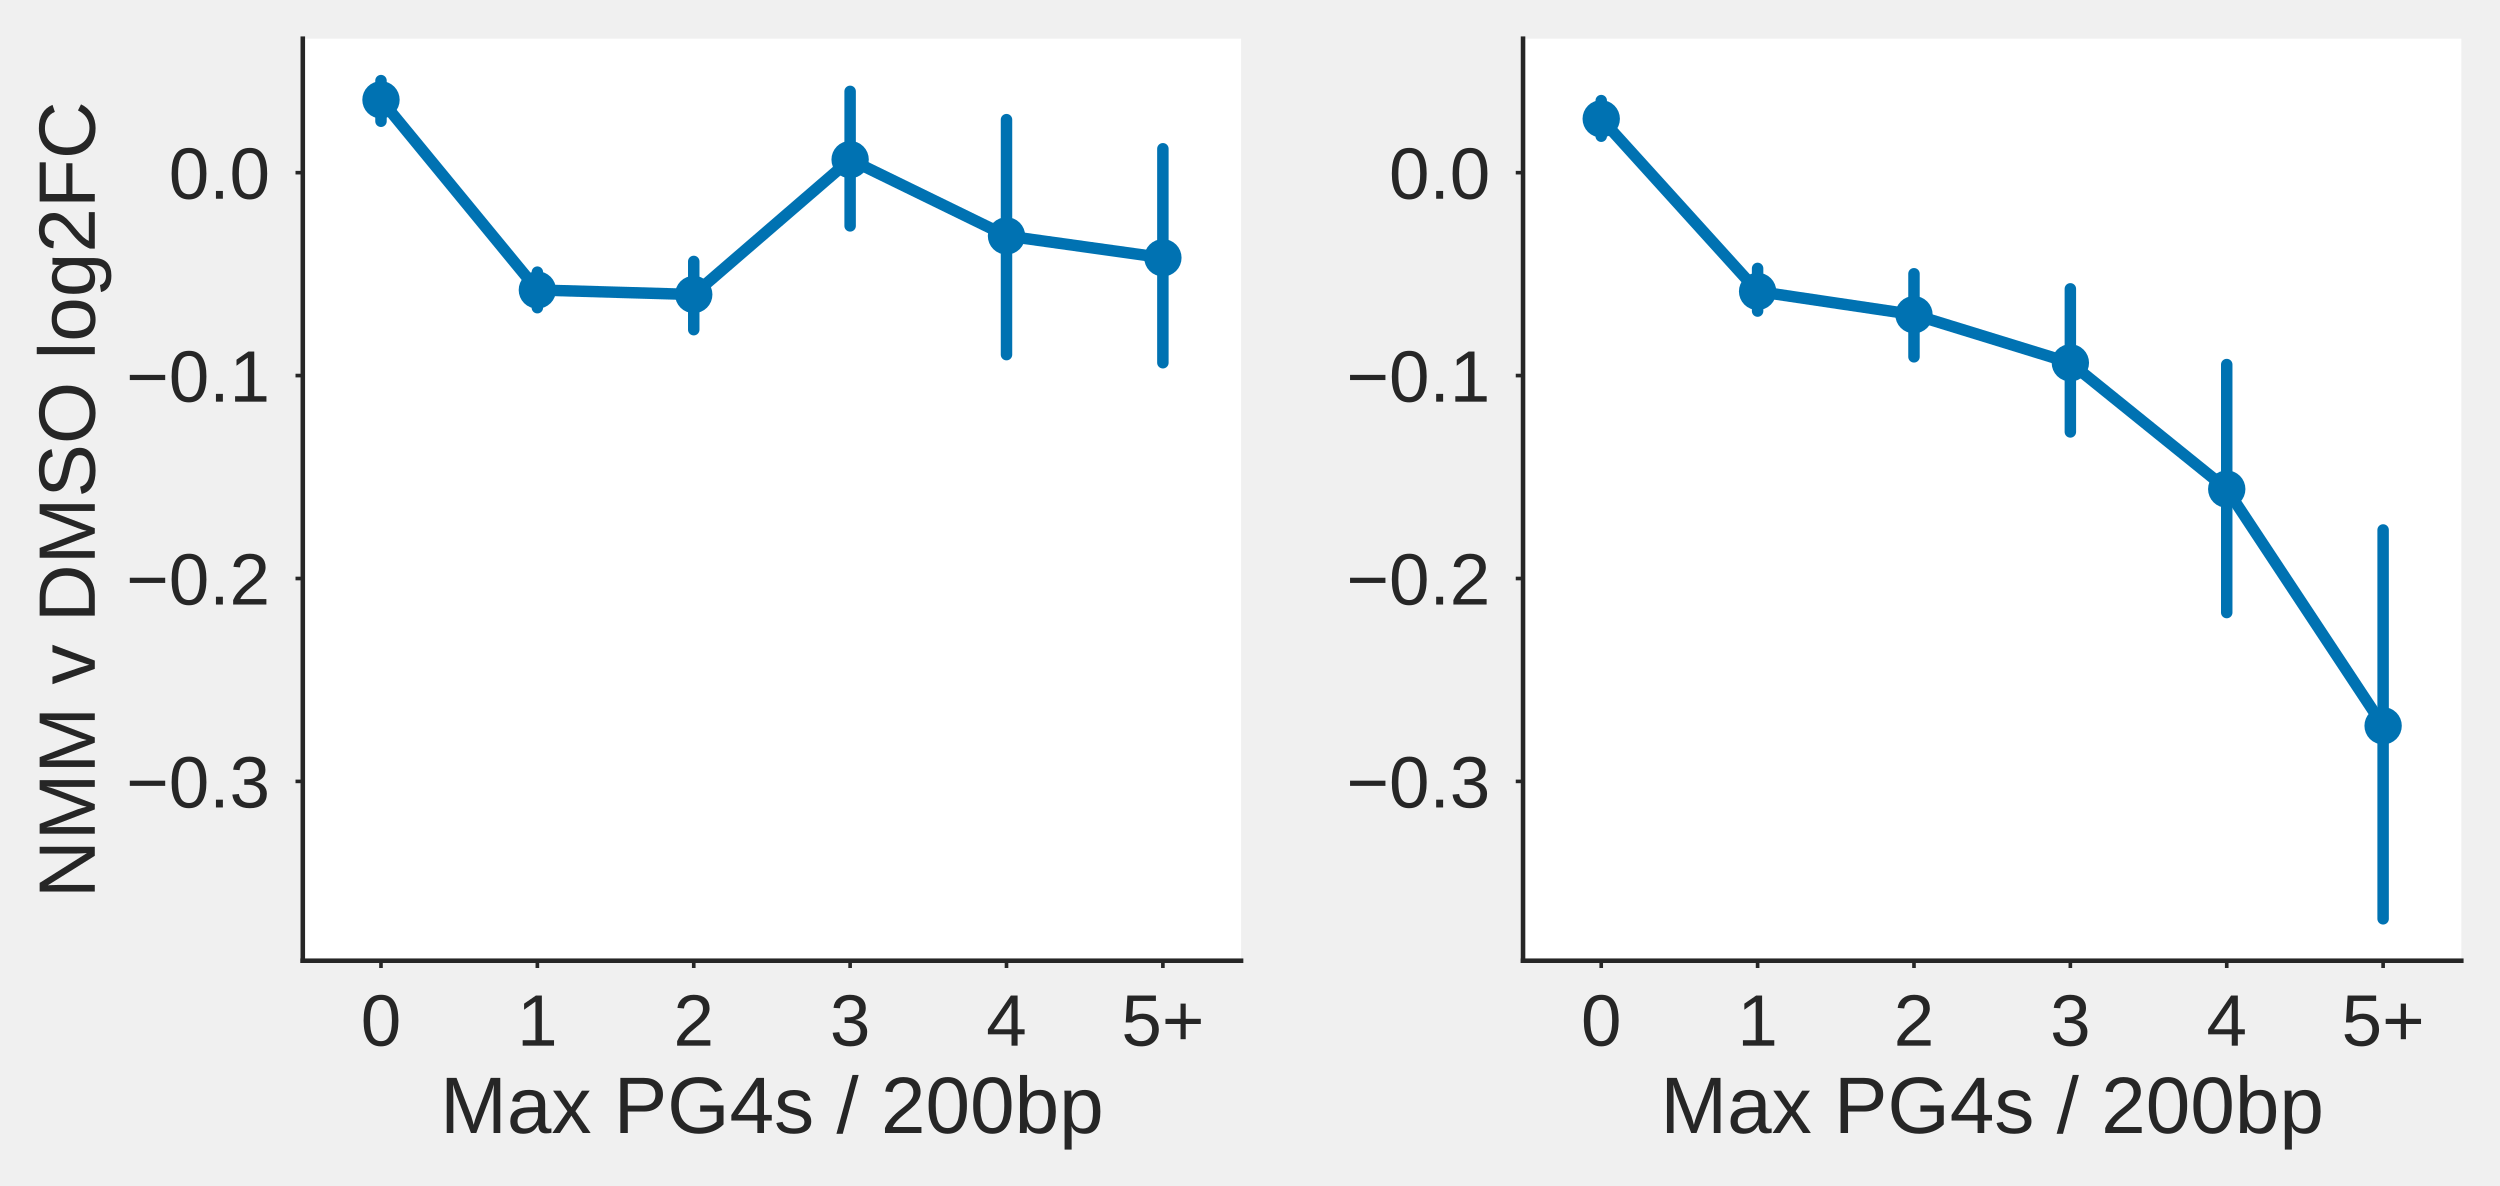
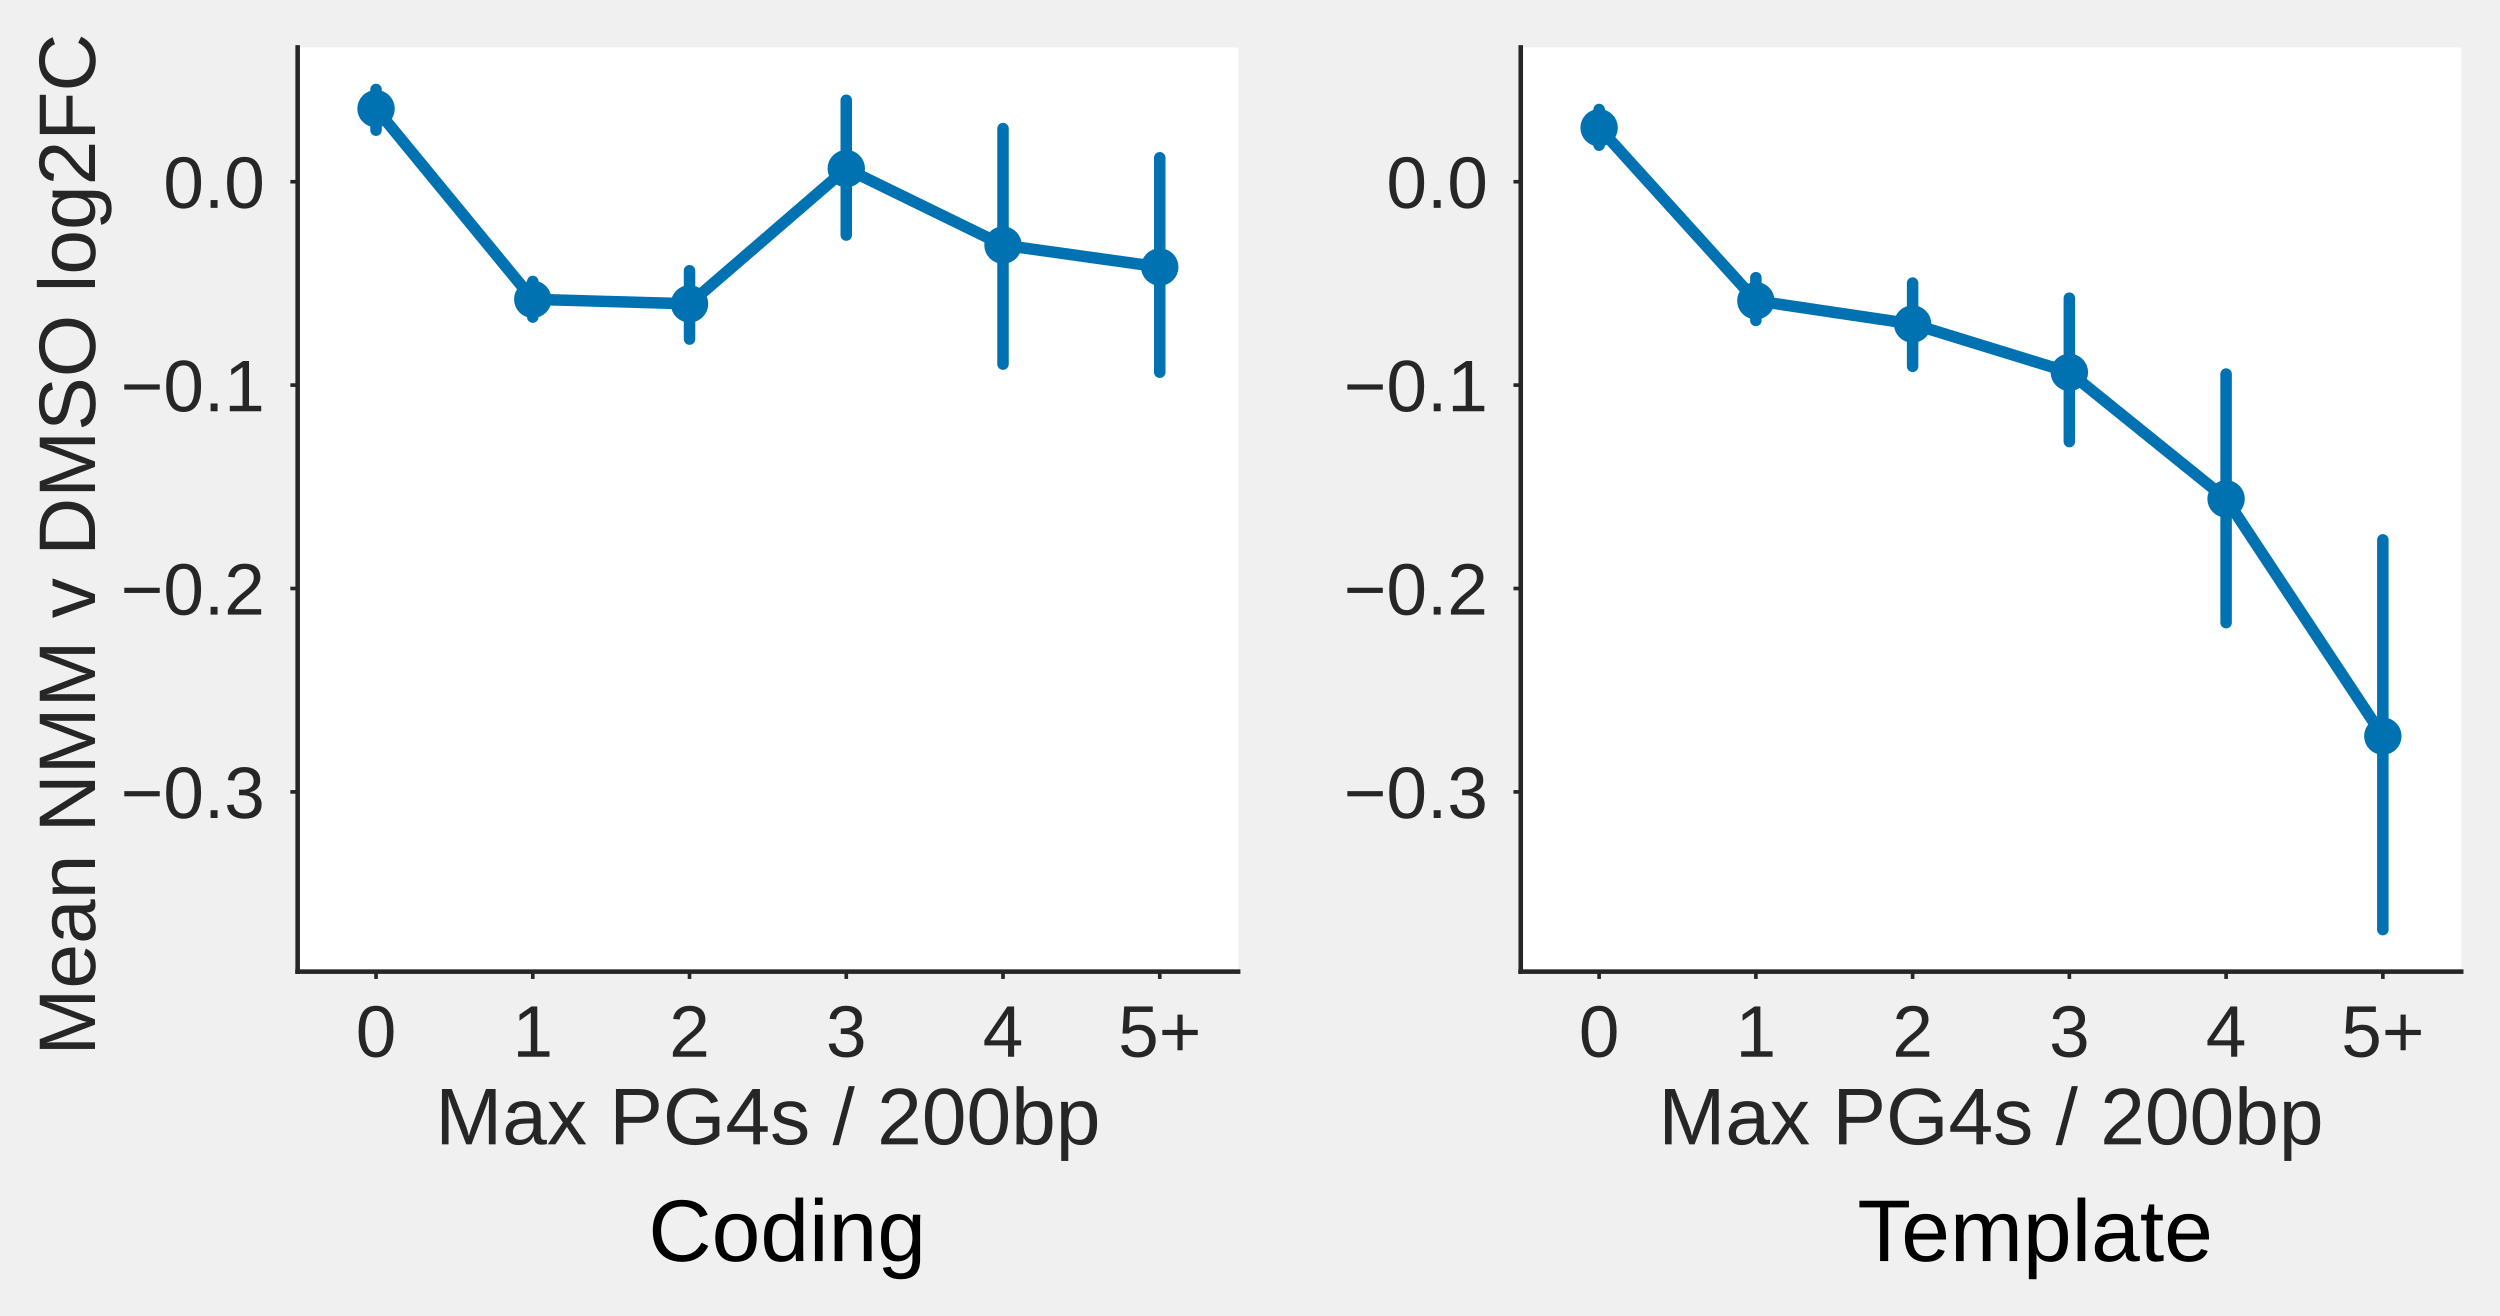
- <svg xmlns="http://www.w3.org/2000/svg" xmlns:xlink="http://www.w3.org/1999/xlink" height="325.463pt" version="1.1" viewBox="0 0 686.424 325.463" width="686.424pt" id="svg2">
+ <svg xmlns="http://www.w3.org/2000/svg" xmlns:xlink="http://www.w3.org/1999/xlink" height="360.485pt" version="1.1" viewBox="0 0 684.824 360.485" width="684.824pt" id="svg2">
  <defs id="defs4" style="stroke-linecap:butt;stroke-linejoin:round">
    <style type="text/css" id="style6">
*{stroke-linecap:butt;stroke-linejoin:round;}
  </style>
  </defs>
-   <g id="figure_1" style="stroke-linecap:butt;stroke-linejoin:round" transform="translate(-15.28109,-18.295)">
+   <g id="figure_1" style="stroke-linecap:butt;stroke-linejoin:round" transform="translate(-16.8811,-15.92426)">
    <g id="patch_1" style="stroke-linecap:butt;stroke-linejoin:round" />
    <g id="axes_1" style="stroke-linecap:butt;stroke-linejoin:round">
      <g id="patch_2" style="stroke-linecap:butt;stroke-linejoin:round">
        <path d="m 98.42,282.08 257.62,0 0,-253.16 -257.62,0 z" style="fill:#ffffff;stroke-linecap:butt;stroke-linejoin:round" id="path14" />
      </g>
      <g id="matplotlib.axis_1" style="stroke-linecap:butt;stroke-linejoin:round">
        <g id="xtick_1" style="stroke-linecap:butt;stroke-linejoin:round">
          <g id="line2d_1" style="stroke-linecap:butt;stroke-linejoin:round">
            <defs id="defs19">
              <path d="M 0,0 0,2" id="mc9d49949bc" style="stroke:#262626;stroke-linecap:butt;stroke-linejoin:round" />
            </defs>
            <g id="g22" style="stroke-linecap:butt;stroke-linejoin:round">
              <use style="fill:#262626;stroke:#262626;stroke-linecap:butt;stroke-linejoin:round" x="119.888" xlink:href="#mc9d49949bc" y="282.08" id="use24" width="100%" height="100%" />
            </g>
          </g>
          <g id="text_1" style="stroke-linecap:butt;stroke-linejoin:round">
            <text style="font-style:normal;font-weight:normal;font-size:20px;font-family:Arial;text-anchor:middle;fill:#262626;stroke-linecap:butt;stroke-linejoin:round" x="119.888" y="305.396" id="text27">0</text>
          </g>
        </g>
        <g id="xtick_2" style="stroke-linecap:butt;stroke-linejoin:round">
          <g id="line2d_2" style="stroke-linecap:butt;stroke-linejoin:round">
            <g id="g31" style="stroke-linecap:butt;stroke-linejoin:round">
              <use style="fill:#262626;stroke:#262626;stroke-linecap:butt;stroke-linejoin:round" x="162.825" xlink:href="#mc9d49949bc" y="282.08" id="use33" width="100%" height="100%" />
            </g>
          </g>
          <g id="text_2" style="stroke-linecap:butt;stroke-linejoin:round">
            <text style="font-style:normal;font-weight:normal;font-size:20px;font-family:Arial;text-anchor:middle;fill:#262626;stroke-linecap:butt;stroke-linejoin:round" x="162.825" y="305.396" id="text36">1</text>
          </g>
        </g>
        <g id="xtick_3" style="stroke-linecap:butt;stroke-linejoin:round">
          <g id="line2d_3" style="stroke-linecap:butt;stroke-linejoin:round">
            <g id="g40" style="stroke-linecap:butt;stroke-linejoin:round">
              <use style="fill:#262626;stroke:#262626;stroke-linecap:butt;stroke-linejoin:round" x="205.762" xlink:href="#mc9d49949bc" y="282.08" id="use42" width="100%" height="100%" />
            </g>
          </g>
          <g id="text_3" style="stroke-linecap:butt;stroke-linejoin:round">
            <text style="font-style:normal;font-weight:normal;font-size:20px;font-family:Arial;text-anchor:middle;fill:#262626;stroke-linecap:butt;stroke-linejoin:round" x="205.762" y="305.396" id="text45">2</text>
          </g>
        </g>
        <g id="xtick_4" style="stroke-linecap:butt;stroke-linejoin:round">
          <g id="line2d_4" style="stroke-linecap:butt;stroke-linejoin:round">
            <g id="g49" style="stroke-linecap:butt;stroke-linejoin:round">
              <use style="fill:#262626;stroke:#262626;stroke-linecap:butt;stroke-linejoin:round" x="248.698" xlink:href="#mc9d49949bc" y="282.08" id="use51" width="100%" height="100%" />
            </g>
          </g>
          <g id="text_4" style="stroke-linecap:butt;stroke-linejoin:round">
            <text style="font-style:normal;font-weight:normal;font-size:20px;font-family:Arial;text-anchor:middle;fill:#262626;stroke-linecap:butt;stroke-linejoin:round" x="248.698" y="305.396" id="text54">3</text>
          </g>
        </g>
        <g id="xtick_5" style="stroke-linecap:butt;stroke-linejoin:round">
          <g id="line2d_5" style="stroke-linecap:butt;stroke-linejoin:round">
            <g id="g58" style="stroke-linecap:butt;stroke-linejoin:round">
              <use style="fill:#262626;stroke:#262626;stroke-linecap:butt;stroke-linejoin:round" x="291.635" xlink:href="#mc9d49949bc" y="282.08" id="use60" width="100%" height="100%" />
            </g>
          </g>
          <g id="text_5" style="stroke-linecap:butt;stroke-linejoin:round">
            <text style="font-style:normal;font-weight:normal;font-size:20px;font-family:Arial;text-anchor:middle;fill:#262626;stroke-linecap:butt;stroke-linejoin:round" x="291.635" y="305.396" id="text63">4</text>
          </g>
        </g>
        <g id="xtick_6" style="stroke-linecap:butt;stroke-linejoin:round">
          <g id="line2d_6" style="stroke-linecap:butt;stroke-linejoin:round">
            <g id="g67" style="stroke-linecap:butt;stroke-linejoin:round">
              <use style="fill:#262626;stroke:#262626;stroke-linecap:butt;stroke-linejoin:round" x="334.572" xlink:href="#mc9d49949bc" y="282.08" id="use69" width="100%" height="100%" />
            </g>
          </g>
          <g id="text_6" style="stroke-linecap:butt;stroke-linejoin:round">
            <text style="font-style:normal;font-weight:normal;font-size:20px;font-family:Arial;text-anchor:middle;fill:#262626;stroke-linecap:butt;stroke-linejoin:round" x="334.572" y="305.396" id="text72">5+</text>
          </g>
        </g>
        <g id="text_7" style="stroke-linecap:butt;stroke-linejoin:round">
          <text style="font-style:normal;font-weight:normal;font-size:22px;font-family:Arial;text-anchor:middle;fill:#262626;stroke-linecap:butt;stroke-linejoin:round" x="227.23" y="329.386" id="text75">Max PG4s / 200bp</text>
        </g>
      </g>
      <g id="matplotlib.axis_2" style="stroke-linecap:butt;stroke-linejoin:round">
        <g id="ytick_1" style="stroke-linecap:butt;stroke-linejoin:round">
          <g id="line2d_7" style="stroke-linecap:butt;stroke-linejoin:round">
            <defs id="defs80">
              <path d="M 0,0 -2,0" id="m5da3a3ac57" style="stroke:#262626;stroke-linecap:butt;stroke-linejoin:round" />
            </defs>
            <g id="g83" style="stroke-linecap:butt;stroke-linejoin:round">
              <use style="fill:#262626;stroke:#262626;stroke-linecap:butt;stroke-linejoin:round" x="98.42" xlink:href="#m5da3a3ac57" y="232.845" id="use85" width="100%" height="100%" />
            </g>
          </g>
          <g id="text_8" style="stroke-linecap:butt;stroke-linejoin:round">
            <text style="font-style:normal;font-weight:normal;font-size:20px;font-family:Arial;text-anchor:end;fill:#262626;stroke-linecap:butt;stroke-linejoin:round" x="89.42" y="240.003" id="text88">−0.3</text>
          </g>
        </g>
        <g id="ytick_2" style="stroke-linecap:butt;stroke-linejoin:round">
          <g id="line2d_8" style="stroke-linecap:butt;stroke-linejoin:round">
            <g id="g92" style="stroke-linecap:butt;stroke-linejoin:round">
              <use style="fill:#262626;stroke:#262626;stroke-linecap:butt;stroke-linejoin:round" x="98.42" xlink:href="#m5da3a3ac57" y="177.132" id="use94" width="100%" height="100%" />
            </g>
          </g>
          <g id="text_9" style="stroke-linecap:butt;stroke-linejoin:round">
            <text style="font-style:normal;font-weight:normal;font-size:20px;font-family:Arial;text-anchor:end;fill:#262626;stroke-linecap:butt;stroke-linejoin:round" x="89.42" y="184.29" id="text97">−0.2</text>
          </g>
        </g>
        <g id="ytick_3" style="stroke-linecap:butt;stroke-linejoin:round">
          <g id="line2d_9" style="stroke-linecap:butt;stroke-linejoin:round">
            <g id="g101" style="stroke-linecap:butt;stroke-linejoin:round">
              <use style="fill:#262626;stroke:#262626;stroke-linecap:butt;stroke-linejoin:round" x="98.42" xlink:href="#m5da3a3ac57" y="121.42" id="use103" width="100%" height="100%" />
            </g>
          </g>
          <g id="text_10" style="stroke-linecap:butt;stroke-linejoin:round">
            <text style="font-style:normal;font-weight:normal;font-size:20px;font-family:Arial;text-anchor:end;fill:#262626;stroke-linecap:butt;stroke-linejoin:round" x="89.42" y="128.577" id="text106">−0.1</text>
          </g>
        </g>
        <g id="ytick_4" style="stroke-linecap:butt;stroke-linejoin:round">
          <g id="line2d_10" style="stroke-linecap:butt;stroke-linejoin:round">
            <g id="g110" style="stroke-linecap:butt;stroke-linejoin:round">
              <use style="fill:#262626;stroke:#262626;stroke-linecap:butt;stroke-linejoin:round" x="98.42" xlink:href="#m5da3a3ac57" y="65.707" id="use112" width="100%" height="100%" />
            </g>
          </g>
          <g id="text_11" style="stroke-linecap:butt;stroke-linejoin:round">
            <text style="font-style:normal;font-weight:normal;font-size:20px;font-family:Arial;text-anchor:end;fill:#262626;stroke-linecap:butt;stroke-linejoin:round" x="89.42" y="72.865" id="text115">0.0</text>
          </g>
        </g>
        <g id="text_12" style="stroke-linecap:butt;stroke-linejoin:round">
-           <text style="font-style:normal;font-weight:normal;font-size:22px;font-family:Arial;text-anchor:middle;fill:#262626;stroke-linecap:butt;stroke-linejoin:round" transform="matrix(0,-1,1,0,-114.1916,196.8084)" x="41.308" y="155.5" id="text118">NMM v DMSO log2FC</text>
+           <text style="font-style:normal;font-weight:normal;font-size:22px;font-family:Arial;text-anchor:middle;fill:#262626;stroke-linecap:butt;stroke-linejoin:round" transform="matrix(0,-1,1,0,0,0)" x="-165.1" y="42.908" id="text118">Mean NMM v DMSO log2FC</text>
        </g>
      </g>
      <g id="PathCollection_1" style="stroke-linecap:butt;stroke-linejoin:round">
        <defs id="defs121">
          <path d="m 0,3.948 c 1.047,0 2.051,-0.416 2.792,-1.156 C 3.532,2.051 3.948,1.047 3.948,0 3.948,-1.047 3.532,-2.051 2.792,-2.792 2.051,-3.532 1.047,-3.948 0,-3.948 c -1.047,0 -2.051,0.416 -2.792,1.156 C -3.532,-2.051 -3.948,-1.047 -3.948,0 c 0,1.047 0.416,2.051 1.156,2.792 C -2.051,3.532 -1.047,3.948 0,3.948 Z" id="C0_0_af98ddd84b" style="stroke-linecap:butt;stroke-linejoin:round" />
        </defs>
        <g clip-path="url(#p2b7fe724db)" id="g124" style="stroke-linecap:butt;stroke-linejoin:round">
          <use style="fill:#0072b2;stroke:#0072b2;stroke-width:2.362;stroke-linecap:butt;stroke-linejoin:round" x="119.888" xlink:href="#C0_0_af98ddd84b" y="45.701" id="use126" width="100%" height="100%" />
        </g>
        <g clip-path="url(#p2b7fe724db)" id="g128" style="stroke-linecap:butt;stroke-linejoin:round">
          <use style="fill:#0072b2;stroke:#0072b2;stroke-width:2.362;stroke-linecap:butt;stroke-linejoin:round" x="162.825" xlink:href="#C0_0_af98ddd84b" y="97.916" id="use130" width="100%" height="100%" />
        </g>
        <g clip-path="url(#p2b7fe724db)" id="g132" style="stroke-linecap:butt;stroke-linejoin:round">
          <use style="fill:#0072b2;stroke:#0072b2;stroke-width:2.362;stroke-linecap:butt;stroke-linejoin:round" x="205.762" xlink:href="#C0_0_af98ddd84b" y="99.157" id="use134" width="100%" height="100%" />
        </g>
        <g clip-path="url(#p2b7fe724db)" id="g136" style="stroke-linecap:butt;stroke-linejoin:round">
          <use style="fill:#0072b2;stroke:#0072b2;stroke-width:2.362;stroke-linecap:butt;stroke-linejoin:round" x="248.698" xlink:href="#C0_0_af98ddd84b" y="62.115" id="use138" width="100%" height="100%" />
        </g>
        <g clip-path="url(#p2b7fe724db)" id="g140" style="stroke-linecap:butt;stroke-linejoin:round">
          <use style="fill:#0072b2;stroke:#0072b2;stroke-width:2.362;stroke-linecap:butt;stroke-linejoin:round" x="291.635" xlink:href="#C0_0_af98ddd84b" y="83.067" id="use142" width="100%" height="100%" />
        </g>
        <g clip-path="url(#p2b7fe724db)" id="g144" style="stroke-linecap:butt;stroke-linejoin:round">
          <use style="fill:#0072b2;stroke:#0072b2;stroke-width:2.362;stroke-linecap:butt;stroke-linejoin:round" x="334.572" xlink:href="#C0_0_af98ddd84b" y="89.068" id="use146" width="100%" height="100%" />
        </g>
      </g>
      <g id="line2d_11" style="stroke-linecap:butt;stroke-linejoin:round">
        <path clip-path="url(#p2b7fe724db)" d="m 119.888,45.701 42.937,52.215 42.937,1.241 42.937,-37.042 42.937,20.951 42.937,6.001" style="fill:none;stroke:#0072b2;stroke-width:3.15;stroke-linecap:round;stroke-linejoin:round" id="path149" />
      </g>
      <g id="line2d_12" style="stroke-linecap:butt;stroke-linejoin:round">
        <path clip-path="url(#p2b7fe724db)" d="m 119.888,51.589 0,-11.161" style="fill:none;stroke:#0072b2;stroke-width:3.15;stroke-linecap:round;stroke-linejoin:round" id="path152" />
      </g>
      <g id="line2d_13" style="stroke-linecap:butt;stroke-linejoin:round">
        <path clip-path="url(#p2b7fe724db)" d="m 162.825,102.783 0,-9.766" style="fill:none;stroke:#0072b2;stroke-width:3.15;stroke-linecap:round;stroke-linejoin:round" id="path155" />
      </g>
      <g id="line2d_14" style="stroke-linecap:butt;stroke-linejoin:round">
        <path clip-path="url(#p2b7fe724db)" d="m 205.762,108.815 0,-18.737" style="fill:none;stroke:#0072b2;stroke-width:3.15;stroke-linecap:round;stroke-linejoin:round" id="path158" />
      </g>
      <g id="line2d_15" style="stroke-linecap:butt;stroke-linejoin:round">
        <path clip-path="url(#p2b7fe724db)" d="m 248.698,80.319 0,-36.939" style="fill:none;stroke:#0072b2;stroke-width:3.15;stroke-linecap:round;stroke-linejoin:round" id="path161" />
      </g>
      <g id="line2d_16" style="stroke-linecap:butt;stroke-linejoin:round">
        <path clip-path="url(#p2b7fe724db)" d="m 291.635,115.666 0,-64.519" style="fill:none;stroke:#0072b2;stroke-width:3.15;stroke-linecap:round;stroke-linejoin:round" id="path164" />
      </g>
      <g id="line2d_17" style="stroke-linecap:butt;stroke-linejoin:round">
        <path clip-path="url(#p2b7fe724db)" d="m 334.572,117.892 0,-58.751" style="fill:none;stroke:#0072b2;stroke-width:3.15;stroke-linecap:round;stroke-linejoin:round" id="path167" />
      </g>
      <g id="patch_3" style="stroke-linecap:butt;stroke-linejoin:round">
        <path d="m 98.42,282.08 0,-253.16" style="fill:none;stroke:#262626;stroke-width:1.25;stroke-linecap:square;stroke-linejoin:miter" id="path170" />
      </g>
      <g id="patch_4" style="stroke-linecap:butt;stroke-linejoin:round">
        <path d="m 98.42,282.08 257.62,0" style="fill:none;stroke:#262626;stroke-width:1.25;stroke-linecap:square;stroke-linejoin:miter" id="path173" />
      </g>
    </g>
    <g id="axes_2" style="stroke-linecap:butt;stroke-linejoin:round">
      <g id="patch_5" style="stroke-linecap:butt;stroke-linejoin:round">
        <path d="m 433.46,282.08 257.62,0 0,-253.16 -257.62,0 z" style="fill:#ffffff;stroke-linecap:butt;stroke-linejoin:round" id="path177" />
      </g>
      <g id="matplotlib.axis_3" style="stroke-linecap:butt;stroke-linejoin:round">
        <g id="xtick_7" style="stroke-linecap:butt;stroke-linejoin:round">
          <g id="line2d_18" style="stroke-linecap:butt;stroke-linejoin:round">
            <g id="g182" style="stroke-linecap:butt;stroke-linejoin:round">
              <use style="fill:#262626;stroke:#262626;stroke-linecap:butt;stroke-linejoin:round" x="454.928" xlink:href="#mc9d49949bc" y="282.08" id="use184" width="100%" height="100%" />
            </g>
          </g>
          <g id="text_13" style="stroke-linecap:butt;stroke-linejoin:round">
            <text style="font-style:normal;font-weight:normal;font-size:20px;font-family:Arial;text-anchor:middle;fill:#262626;stroke-linecap:butt;stroke-linejoin:round" x="454.928" y="305.396" id="text187">0</text>
          </g>
        </g>
        <g id="xtick_8" style="stroke-linecap:butt;stroke-linejoin:round">
          <g id="line2d_19" style="stroke-linecap:butt;stroke-linejoin:round">
            <g id="g191" style="stroke-linecap:butt;stroke-linejoin:round">
              <use style="fill:#262626;stroke:#262626;stroke-linecap:butt;stroke-linejoin:round" x="497.865" xlink:href="#mc9d49949bc" y="282.08" id="use193" width="100%" height="100%" />
            </g>
          </g>
          <g id="text_14" style="stroke-linecap:butt;stroke-linejoin:round">
            <text style="font-style:normal;font-weight:normal;font-size:20px;font-family:Arial;text-anchor:middle;fill:#262626;stroke-linecap:butt;stroke-linejoin:round" x="497.865" y="305.396" id="text196">1</text>
          </g>
        </g>
        <g id="xtick_9" style="stroke-linecap:butt;stroke-linejoin:round">
          <g id="line2d_20" style="stroke-linecap:butt;stroke-linejoin:round">
            <g id="g200" style="stroke-linecap:butt;stroke-linejoin:round">
              <use style="fill:#262626;stroke:#262626;stroke-linecap:butt;stroke-linejoin:round" x="540.802" xlink:href="#mc9d49949bc" y="282.08" id="use202" width="100%" height="100%" />
            </g>
          </g>
          <g id="text_15" style="stroke-linecap:butt;stroke-linejoin:round">
            <text style="font-style:normal;font-weight:normal;font-size:20px;font-family:Arial;text-anchor:middle;fill:#262626;stroke-linecap:butt;stroke-linejoin:round" x="540.802" y="305.396" id="text205">2</text>
          </g>
        </g>
        <g id="xtick_10" style="stroke-linecap:butt;stroke-linejoin:round">
          <g id="line2d_21" style="stroke-linecap:butt;stroke-linejoin:round">
            <g id="g209" style="stroke-linecap:butt;stroke-linejoin:round">
              <use style="fill:#262626;stroke:#262626;stroke-linecap:butt;stroke-linejoin:round" x="583.738" xlink:href="#mc9d49949bc" y="282.08" id="use211" width="100%" height="100%" />
            </g>
          </g>
          <g id="text_16" style="stroke-linecap:butt;stroke-linejoin:round">
            <text style="font-style:normal;font-weight:normal;font-size:20px;font-family:Arial;text-anchor:middle;fill:#262626;stroke-linecap:butt;stroke-linejoin:round" x="583.738" y="305.396" id="text214">3</text>
          </g>
        </g>
        <g id="xtick_11" style="stroke-linecap:butt;stroke-linejoin:round">
          <g id="line2d_22" style="stroke-linecap:butt;stroke-linejoin:round">
            <g id="g218" style="stroke-linecap:butt;stroke-linejoin:round">
              <use style="fill:#262626;stroke:#262626;stroke-linecap:butt;stroke-linejoin:round" x="626.675" xlink:href="#mc9d49949bc" y="282.08" id="use220" width="100%" height="100%" />
            </g>
          </g>
          <g id="text_17" style="stroke-linecap:butt;stroke-linejoin:round">
            <text style="font-style:normal;font-weight:normal;font-size:20px;font-family:Arial;text-anchor:middle;fill:#262626;stroke-linecap:butt;stroke-linejoin:round" x="626.675" y="305.396" id="text223">4</text>
          </g>
        </g>
        <g id="xtick_12" style="stroke-linecap:butt;stroke-linejoin:round">
          <g id="line2d_23" style="stroke-linecap:butt;stroke-linejoin:round">
            <g id="g227" style="stroke-linecap:butt;stroke-linejoin:round">
              <use style="fill:#262626;stroke:#262626;stroke-linecap:butt;stroke-linejoin:round" x="669.612" xlink:href="#mc9d49949bc" y="282.08" id="use229" width="100%" height="100%" />
            </g>
          </g>
          <g id="text_18" style="stroke-linecap:butt;stroke-linejoin:round">
            <text style="font-style:normal;font-weight:normal;font-size:20px;font-family:Arial;text-anchor:middle;fill:#262626;stroke-linecap:butt;stroke-linejoin:round" x="669.612" y="305.396" id="text232">5+</text>
          </g>
        </g>
        <g id="text_19" style="stroke-linecap:butt;stroke-linejoin:round">
          <text style="font-style:normal;font-weight:normal;font-size:22px;font-family:Arial;text-anchor:middle;fill:#262626;stroke-linecap:butt;stroke-linejoin:round" x="562.27" y="329.386" id="text235">Max PG4s / 200bp</text>
        </g>
      </g>
      <g id="matplotlib.axis_4" style="stroke-linecap:butt;stroke-linejoin:round">
        <g id="ytick_5" style="stroke-linecap:butt;stroke-linejoin:round">
          <g id="line2d_24" style="stroke-linecap:butt;stroke-linejoin:round">
            <g id="g240" style="stroke-linecap:butt;stroke-linejoin:round">
              <use style="fill:#262626;stroke:#262626;stroke-linecap:butt;stroke-linejoin:round" x="433.46" xlink:href="#m5da3a3ac57" y="232.845" id="use242" width="100%" height="100%" />
            </g>
          </g>
          <g id="text_20" style="stroke-linecap:butt;stroke-linejoin:round">
            <text style="font-style:normal;font-weight:normal;font-size:20px;font-family:Arial;text-anchor:end;fill:#262626;stroke-linecap:butt;stroke-linejoin:round" x="424.46" y="240.003" id="text245">−0.3</text>
          </g>
        </g>
        <g id="ytick_6" style="stroke-linecap:butt;stroke-linejoin:round">
          <g id="line2d_25" style="stroke-linecap:butt;stroke-linejoin:round">
            <g id="g249" style="stroke-linecap:butt;stroke-linejoin:round">
              <use style="fill:#262626;stroke:#262626;stroke-linecap:butt;stroke-linejoin:round" x="433.46" xlink:href="#m5da3a3ac57" y="177.132" id="use251" width="100%" height="100%" />
            </g>
          </g>
          <g id="text_21" style="stroke-linecap:butt;stroke-linejoin:round">
            <text style="font-style:normal;font-weight:normal;font-size:20px;font-family:Arial;text-anchor:end;fill:#262626;stroke-linecap:butt;stroke-linejoin:round" x="424.46" y="184.29" id="text254">−0.2</text>
          </g>
        </g>
        <g id="ytick_7" style="stroke-linecap:butt;stroke-linejoin:round">
          <g id="line2d_26" style="stroke-linecap:butt;stroke-linejoin:round">
            <g id="g258" style="stroke-linecap:butt;stroke-linejoin:round">
              <use style="fill:#262626;stroke:#262626;stroke-linecap:butt;stroke-linejoin:round" x="433.46" xlink:href="#m5da3a3ac57" y="121.42" id="use260" width="100%" height="100%" />
            </g>
          </g>
          <g id="text_22" style="stroke-linecap:butt;stroke-linejoin:round">
            <text style="font-style:normal;font-weight:normal;font-size:20px;font-family:Arial;text-anchor:end;fill:#262626;stroke-linecap:butt;stroke-linejoin:round" x="424.46" y="128.577" id="text263">−0.1</text>
          </g>
        </g>
        <g id="ytick_8" style="stroke-linecap:butt;stroke-linejoin:round">
          <g id="line2d_27" style="stroke-linecap:butt;stroke-linejoin:round">
            <g id="g267" style="stroke-linecap:butt;stroke-linejoin:round">
              <use style="fill:#262626;stroke:#262626;stroke-linecap:butt;stroke-linejoin:round" x="433.46" xlink:href="#m5da3a3ac57" y="65.707" id="use269" width="100%" height="100%" />
            </g>
          </g>
          <g id="text_23" style="stroke-linecap:butt;stroke-linejoin:round">
            <text style="font-style:normal;font-weight:normal;font-size:20px;font-family:Arial;text-anchor:end;fill:#262626;stroke-linecap:butt;stroke-linejoin:round" x="424.46" y="72.865" id="text272">0.0</text>
          </g>
        </g>
      </g>
      <g id="PathCollection_2" style="stroke-linecap:butt;stroke-linejoin:round">
        <defs id="defs275">
          <path d="m 0,3.948 c 1.047,0 2.051,-0.416 2.792,-1.156 C 3.532,2.051 3.948,1.047 3.948,0 3.948,-1.047 3.532,-2.051 2.792,-2.792 2.051,-3.532 1.047,-3.948 0,-3.948 c -1.047,0 -2.051,0.416 -2.792,1.156 C -3.532,-2.051 -3.948,-1.047 -3.948,0 c 0,1.047 0.416,2.051 1.156,2.792 C -2.051,3.532 -1.047,3.948 0,3.948 Z" id="C1_0_490d2a450a" style="stroke-linecap:butt;stroke-linejoin:round" />
        </defs>
        <g clip-path="url(#p73f5a579fc)" id="g278" style="stroke-linecap:butt;stroke-linejoin:round">
          <use style="fill:#0072b2;stroke:#0072b2;stroke-width:2.362;stroke-linecap:butt;stroke-linejoin:round" x="454.928" xlink:href="#C1_0_490d2a450a" y="50.92" id="use280" width="100%" height="100%" />
        </g>
        <g clip-path="url(#p73f5a579fc)" id="g282" style="stroke-linecap:butt;stroke-linejoin:round">
          <use style="fill:#0072b2;stroke:#0072b2;stroke-width:2.362;stroke-linecap:butt;stroke-linejoin:round" x="497.865" xlink:href="#C1_0_490d2a450a" y="98.31" id="use284" width="100%" height="100%" />
        </g>
        <g clip-path="url(#p73f5a579fc)" id="g286" style="stroke-linecap:butt;stroke-linejoin:round">
          <use style="fill:#0072b2;stroke:#0072b2;stroke-width:2.362;stroke-linecap:butt;stroke-linejoin:round" x="540.802" xlink:href="#C1_0_490d2a450a" y="104.696" id="use288" width="100%" height="100%" />
        </g>
        <g clip-path="url(#p73f5a579fc)" id="g290" style="stroke-linecap:butt;stroke-linejoin:round">
          <use style="fill:#0072b2;stroke:#0072b2;stroke-width:2.362;stroke-linecap:butt;stroke-linejoin:round" x="583.738" xlink:href="#C1_0_490d2a450a" y="117.919" id="use292" width="100%" height="100%" />
        </g>
        <g clip-path="url(#p73f5a579fc)" id="g294" style="stroke-linecap:butt;stroke-linejoin:round">
          <use style="fill:#0072b2;stroke:#0072b2;stroke-width:2.362;stroke-linecap:butt;stroke-linejoin:round" x="626.675" xlink:href="#C1_0_490d2a450a" y="152.586" id="use296" width="100%" height="100%" />
        </g>
        <g clip-path="url(#p73f5a579fc)" id="g298" style="stroke-linecap:butt;stroke-linejoin:round">
          <use style="fill:#0072b2;stroke:#0072b2;stroke-width:2.362;stroke-linecap:butt;stroke-linejoin:round" x="669.612" xlink:href="#C1_0_490d2a450a" y="217.573" id="use300" width="100%" height="100%" />
        </g>
      </g>
      <g id="line2d_28" style="stroke-linecap:butt;stroke-linejoin:round">
        <path clip-path="url(#p73f5a579fc)" d="m 454.928,50.92 42.937,47.39 42.937,6.387 42.937,13.223 42.937,34.667 42.937,64.987" style="fill:none;stroke:#0072b2;stroke-width:3.15;stroke-linecap:round;stroke-linejoin:round" id="path303" />
      </g>
      <g id="line2d_29" style="stroke-linecap:butt;stroke-linejoin:round">
        <path clip-path="url(#p73f5a579fc)" d="m 454.928,55.7 0,-9.786" style="fill:none;stroke:#0072b2;stroke-width:3.15;stroke-linecap:round;stroke-linejoin:round" id="path306" />
      </g>
      <g id="line2d_30" style="stroke-linecap:butt;stroke-linejoin:round">
        <path clip-path="url(#p73f5a579fc)" d="m 497.865,103.709 0,-11.718" style="fill:none;stroke:#0072b2;stroke-width:3.15;stroke-linecap:round;stroke-linejoin:round" id="path309" />
      </g>
      <g id="line2d_31" style="stroke-linecap:butt;stroke-linejoin:round">
        <path clip-path="url(#p73f5a579fc)" d="m 540.802,116.274 0,-22.814" style="fill:none;stroke:#0072b2;stroke-width:3.15;stroke-linecap:round;stroke-linejoin:round" id="path312" />
      </g>
      <g id="line2d_32" style="stroke-linecap:butt;stroke-linejoin:round">
        <path clip-path="url(#p73f5a579fc)" d="m 583.738,136.892 0,-39.293" style="fill:none;stroke:#0072b2;stroke-width:3.15;stroke-linecap:round;stroke-linejoin:round" id="path315" />
      </g>
      <g id="line2d_33" style="stroke-linecap:butt;stroke-linejoin:round">
        <path clip-path="url(#p73f5a579fc)" d="m 626.675,186.485 0,-68.095" style="fill:none;stroke:#0072b2;stroke-width:3.15;stroke-linecap:round;stroke-linejoin:round" id="path318" />
      </g>
      <g id="line2d_34" style="stroke-linecap:butt;stroke-linejoin:round">
        <path clip-path="url(#p73f5a579fc)" d="m 669.612,270.573 0,-106.769" style="fill:none;stroke:#0072b2;stroke-width:3.15;stroke-linecap:round;stroke-linejoin:round" id="path321" />
      </g>
      <g id="patch_6" style="stroke-linecap:butt;stroke-linejoin:round">
        <path d="m 433.46,282.08 0,-253.16" style="fill:none;stroke:#262626;stroke-width:1.25;stroke-linecap:square;stroke-linejoin:miter" id="path324" />
      </g>
      <g id="patch_7" style="stroke-linecap:butt;stroke-linejoin:round">
        <path d="m 433.46,282.08 257.62,0" style="fill:none;stroke:#262626;stroke-width:1.25;stroke-linecap:square;stroke-linejoin:miter" id="path327" />
      </g>
    </g>
+     <text xml:space="preserve" style="font-style:normal;font-variant:normal;font-weight:normal;font-stretch:normal;font-size:24px;line-height:125%;font-family:Arial;-inkscape-font-specification:'Arial, Normal';text-align:start;letter-spacing:0px;word-spacing:0px;writing-mode:lr-tb;text-anchor:start;fill:#000000;fill-opacity:1;stroke:none;stroke-width:1px;stroke-linecap:butt;stroke-linejoin:miter;stroke-opacity:1" x="194.481" y="361.358" id="text4346">
+       <tspan id="tspan4348" style="stroke-linecap:butt;stroke-linejoin:round" x="194.481" y="361.358">Coding</tspan>
+     </text>
+     <text id="text4350" y="361.358" x="525.681" style="font-style:normal;font-variant:normal;font-weight:normal;font-stretch:normal;font-size:24px;line-height:125%;font-family:Arial;-inkscape-font-specification:'Arial, Normal';text-align:start;letter-spacing:0px;word-spacing:0px;writing-mode:lr-tb;text-anchor:start;fill:#000000;fill-opacity:1;stroke:none;stroke-width:1px;stroke-linecap:butt;stroke-linejoin:miter;stroke-opacity:1" xml:space="preserve">
+       <tspan y="361.358" x="525.681" style="stroke-linecap:butt;stroke-linejoin:round" id="tspan4352">Template</tspan>
+     </text>
  </g>
  <defs id="defs329">
    <clipPath id="p2b7fe724db" style="stroke-linecap:butt;stroke-linejoin:round">
      <rect height="253.16" width="257.62" x="98.42" y="28.92" id="rect332" style="stroke-linecap:butt;stroke-linejoin:round" />
    </clipPath>
    <clipPath id="p73f5a579fc" style="stroke-linecap:butt;stroke-linejoin:round">
      <rect height="253.16" width="257.62" x="433.46" y="28.92" id="rect335" style="stroke-linecap:butt;stroke-linejoin:round" />
    </clipPath>
  </defs>
</svg>
